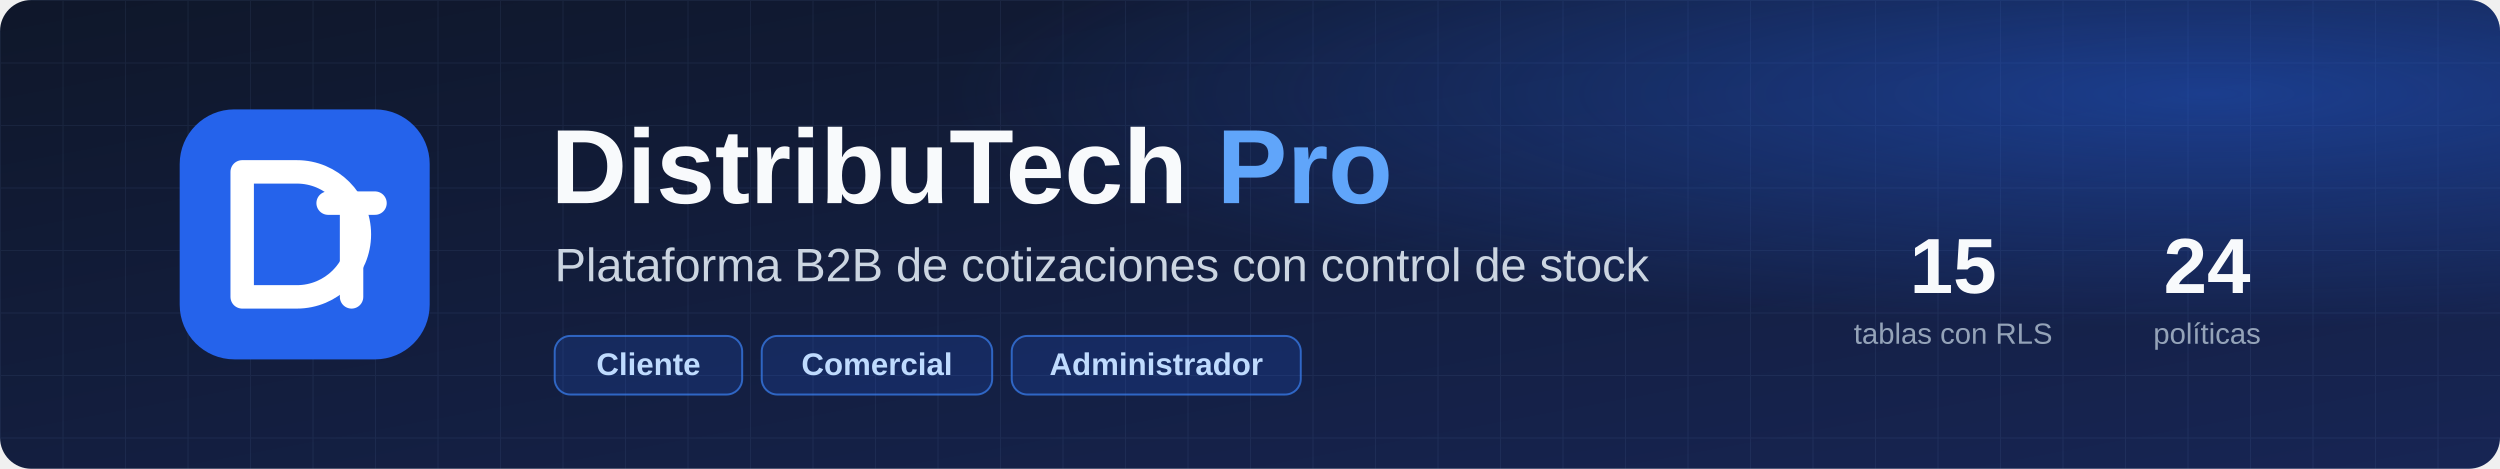
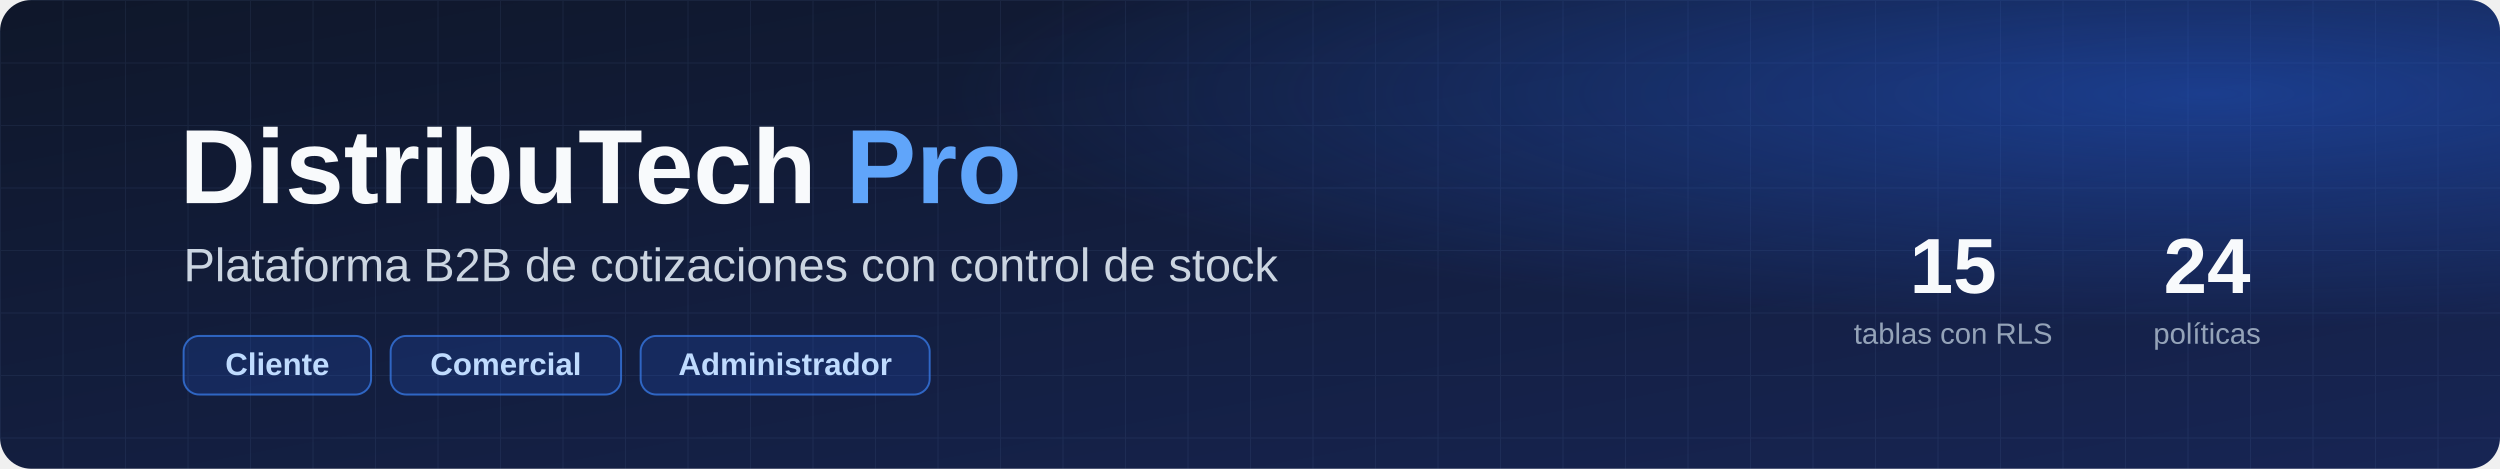
<svg xmlns="http://www.w3.org/2000/svg" width="1280" height="240" viewBox="0 0 1280 240" role="img" aria-labelledby="t d">
  <defs>
    <linearGradient id="bg" x1="0" y1="0" x2="1" y2="1">
      <stop offset="0" stop-color="#0f172a" />
      <stop offset="1" stop-color="#172554" />
    </linearGradient>
    <radialGradient id="glow" cx=".88" cy=".2" r=".5">
      <stop offset="0" stop-color="#2563eb" stop-opacity=".45" />
      <stop offset="1" stop-color="#2563eb" stop-opacity="0" />
    </radialGradient>
    <pattern id="grid" width="32" height="32" patternUnits="userSpaceOnUse">
      <path d="M32 0H0V32" fill="none" stroke="#93c5fd" stroke-opacity=".07" stroke-width="1" />
    </pattern>
  </defs>
  <rect width="1280" height="240" rx="16" fill="url(#bg)" />
  <rect width="1280" height="240" rx="16" fill="url(#grid)" />
  <rect width="1280" height="240" rx="16" fill="url(#glow)" />
-   <g transform="translate(92 56) scale(4)">
-     <rect width="32" height="32" rx="7" fill="#2563eb" />
-     <path d="M8 8h7a8 8 0 0 1 0 16H8z" fill="none" stroke="#fff" stroke-width="3" stroke-linejoin="round" />
-     <path d="M19 12h6M22 12v12" stroke="#fff" stroke-width="3" stroke-linecap="round" />
-   </g>
-   <text x="282" y="104" font-family="'Segoe UI','Helvetica Neue',Arial,sans-serif" font-size="54" font-weight="700" fill="#f8fafc">DistribuTech <tspan fill="#60a5fa">Pro</tspan>
+   <text x="92" y="104" font-family="'Segoe UI','Helvetica Neue',Arial,sans-serif" font-size="54" font-weight="700" fill="#f8fafc">DistribuTech <tspan fill="#60a5fa">Pro</tspan>
  </text>
-   <text x="284" y="144" font-family="'Segoe UI','Helvetica Neue',Arial,sans-serif" font-size="24" fill="#cbd5e1">Plataforma B2B de cotizaciones con control de stock</text>
+   <text x="94" y="144" font-family="'Segoe UI','Helvetica Neue',Arial,sans-serif" font-size="24" fill="#cbd5e1">Plataforma B2B de cotizaciones con control de stock</text>
  <g font-family="'Segoe UI','Helvetica Neue',Arial,sans-serif" font-size="16" font-weight="600">
-     <rect x="284" y="172" width="96" height="30" rx="8" fill="#2563eb" fill-opacity=".18" stroke="#3b82f6" stroke-opacity=".7" />
-     <text x="332" y="192" text-anchor="middle" fill="#bfdbfe">Cliente</text>
-     <rect x="390" y="172" width="118" height="30" rx="8" fill="#2563eb" fill-opacity=".18" stroke="#3b82f6" stroke-opacity=".7" />
-     <text x="449" y="192" text-anchor="middle" fill="#bfdbfe">Comercial</text>
-     <rect x="518" y="172" width="148" height="30" rx="8" fill="#2563eb" fill-opacity=".18" stroke="#3b82f6" stroke-opacity=".7" />
-     <text x="592" y="192" text-anchor="middle" fill="#bfdbfe">Administrador</text>
+     <rect x="94" y="172" width="96" height="30" rx="8" fill="#2563eb" fill-opacity=".18" stroke="#3b82f6" stroke-opacity=".7" />
+     <text x="142" y="192" text-anchor="middle" fill="#bfdbfe">Cliente</text>
+     <rect x="200" y="172" width="118" height="30" rx="8" fill="#2563eb" fill-opacity=".18" stroke="#3b82f6" stroke-opacity=".7" />
+     <text x="259" y="192" text-anchor="middle" fill="#bfdbfe">Comercial</text>
+     <rect x="328" y="172" width="148" height="30" rx="8" fill="#2563eb" fill-opacity=".18" stroke="#3b82f6" stroke-opacity=".7" />
+     <text x="402" y="192" text-anchor="middle" fill="#bfdbfe">Administrador</text>
  </g>
  <g font-family="'Segoe UI','Helvetica Neue',Arial,sans-serif" text-anchor="middle">
    <text x="1000" y="150" font-size="40" font-weight="700" fill="#f8fafc">15</text>
    <text x="1000" y="176" font-size="15" fill="#94a3b8">tablas con RLS</text>
    <text x="1130" y="150" font-size="40" font-weight="700" fill="#f8fafc">24</text>
    <text x="1130" y="176" font-size="15" fill="#94a3b8">políticas</text>
  </g>
</svg>
